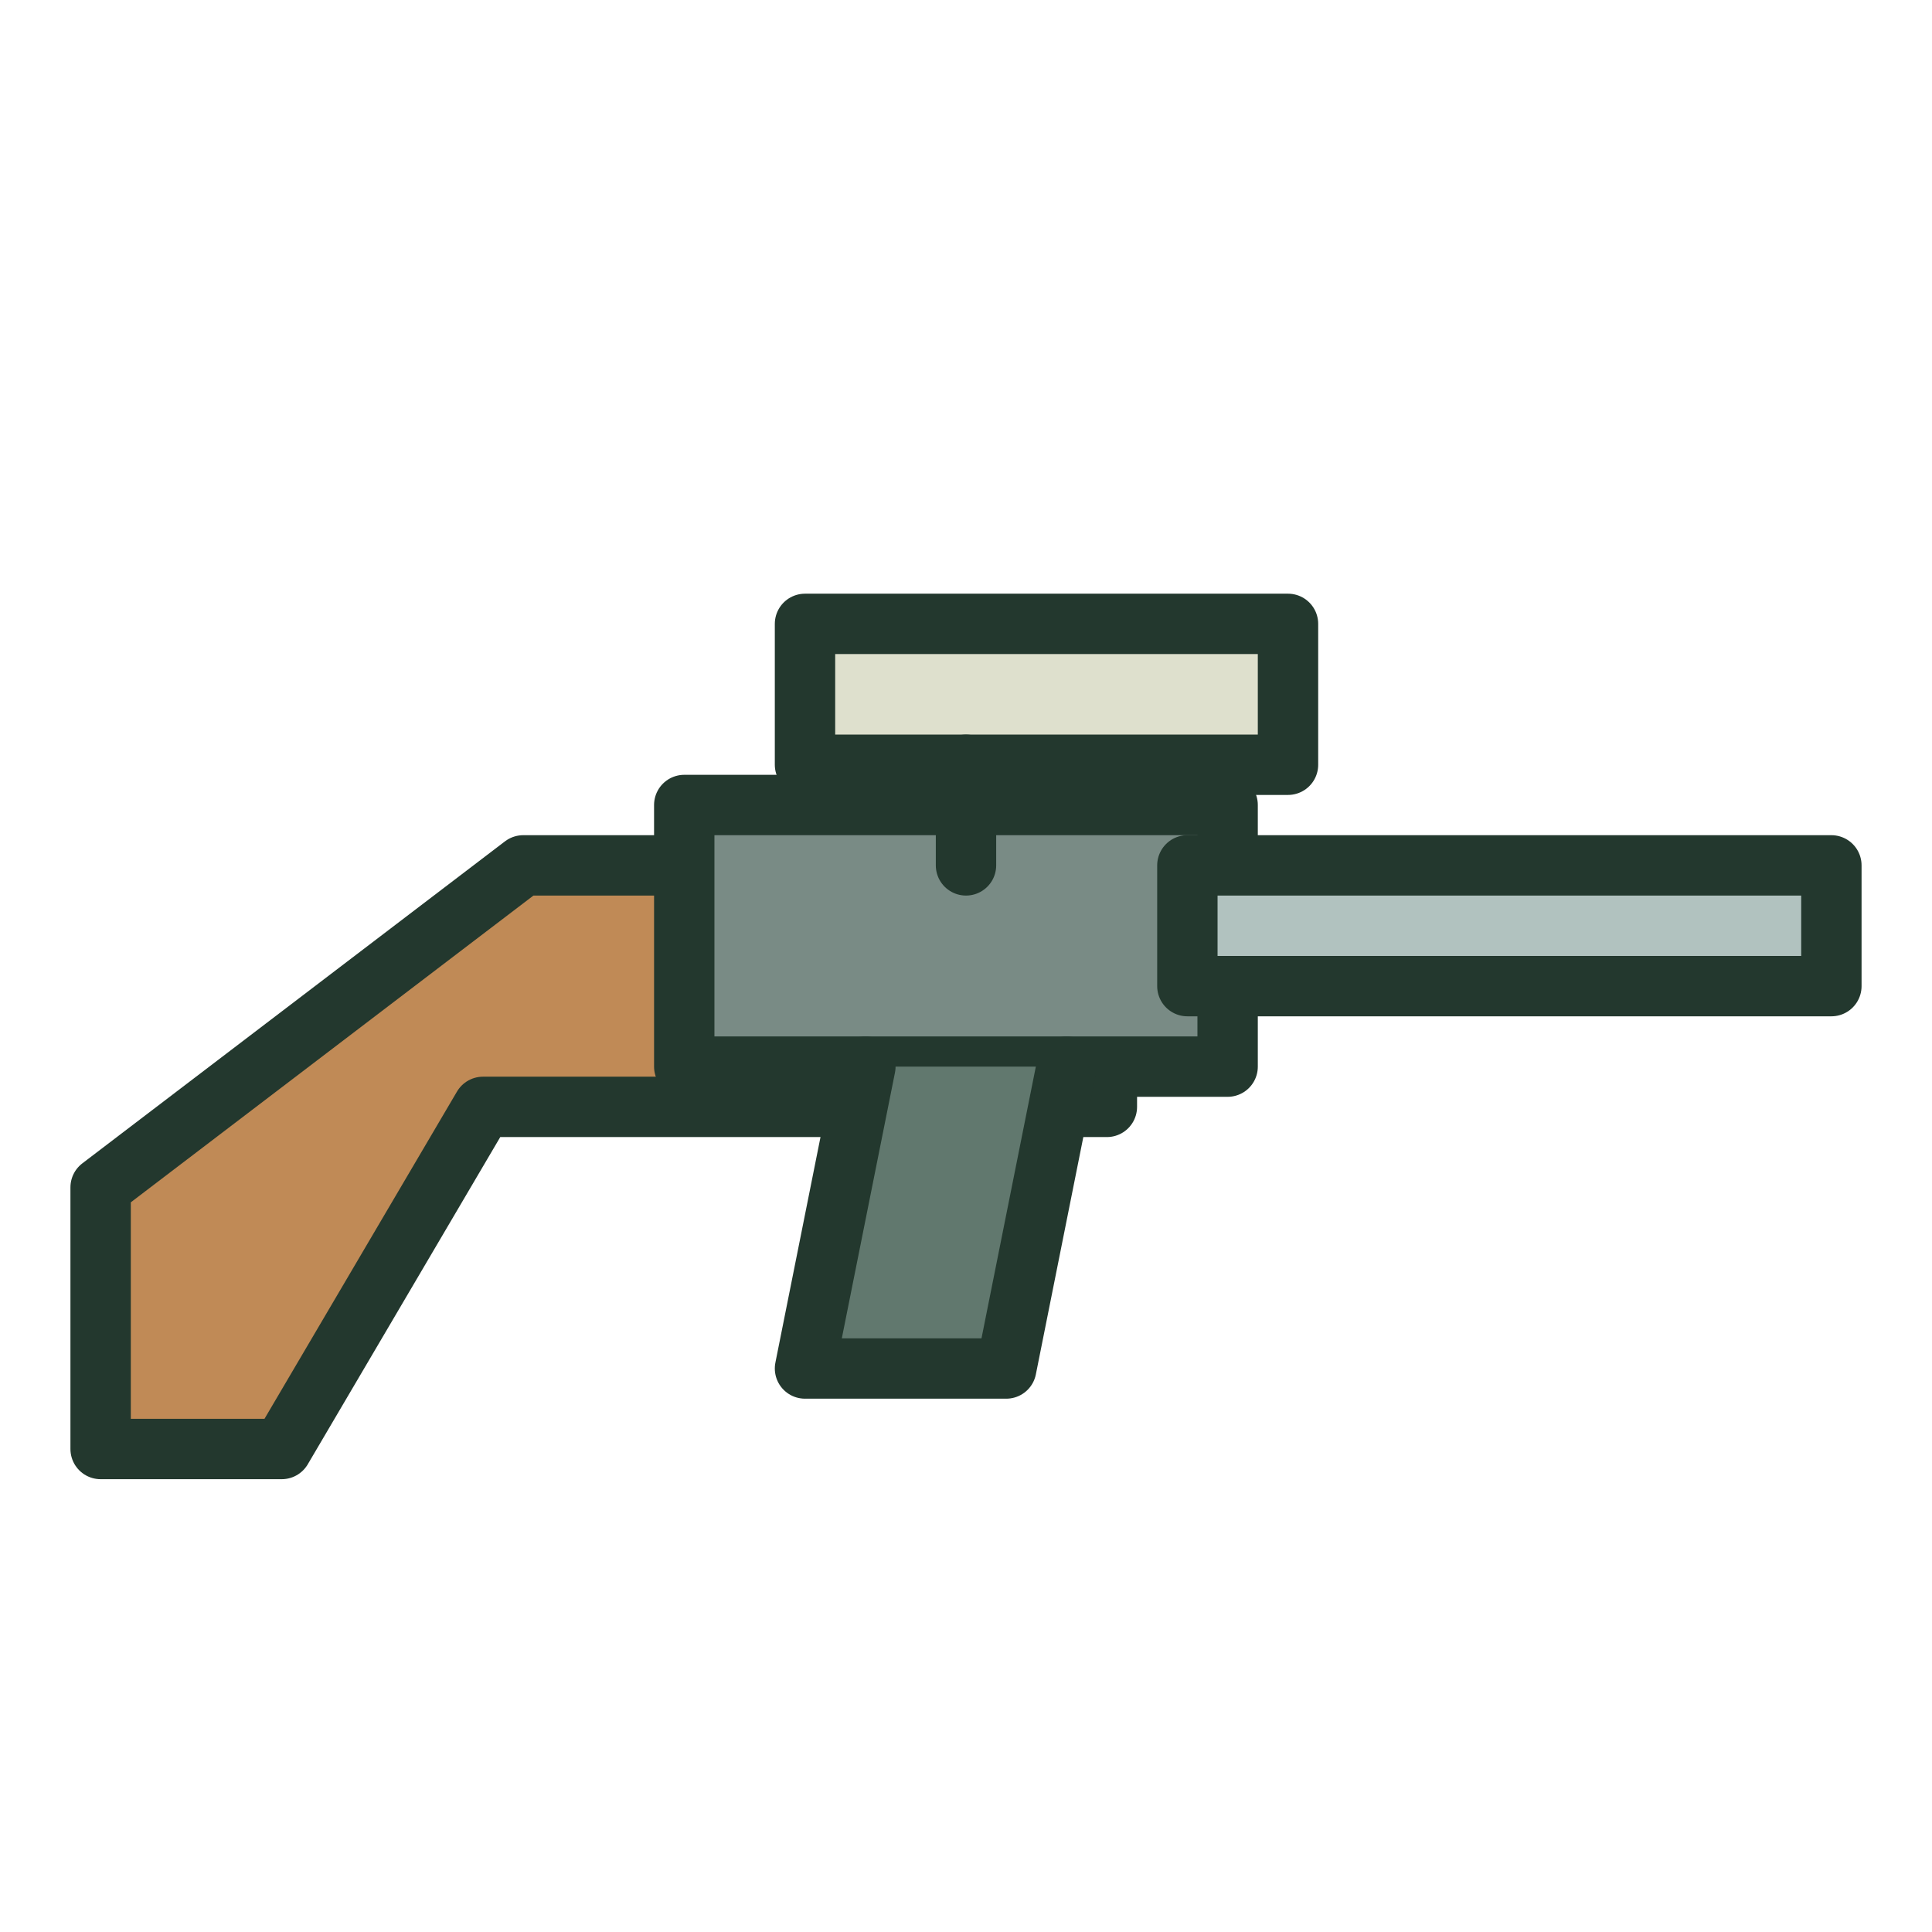
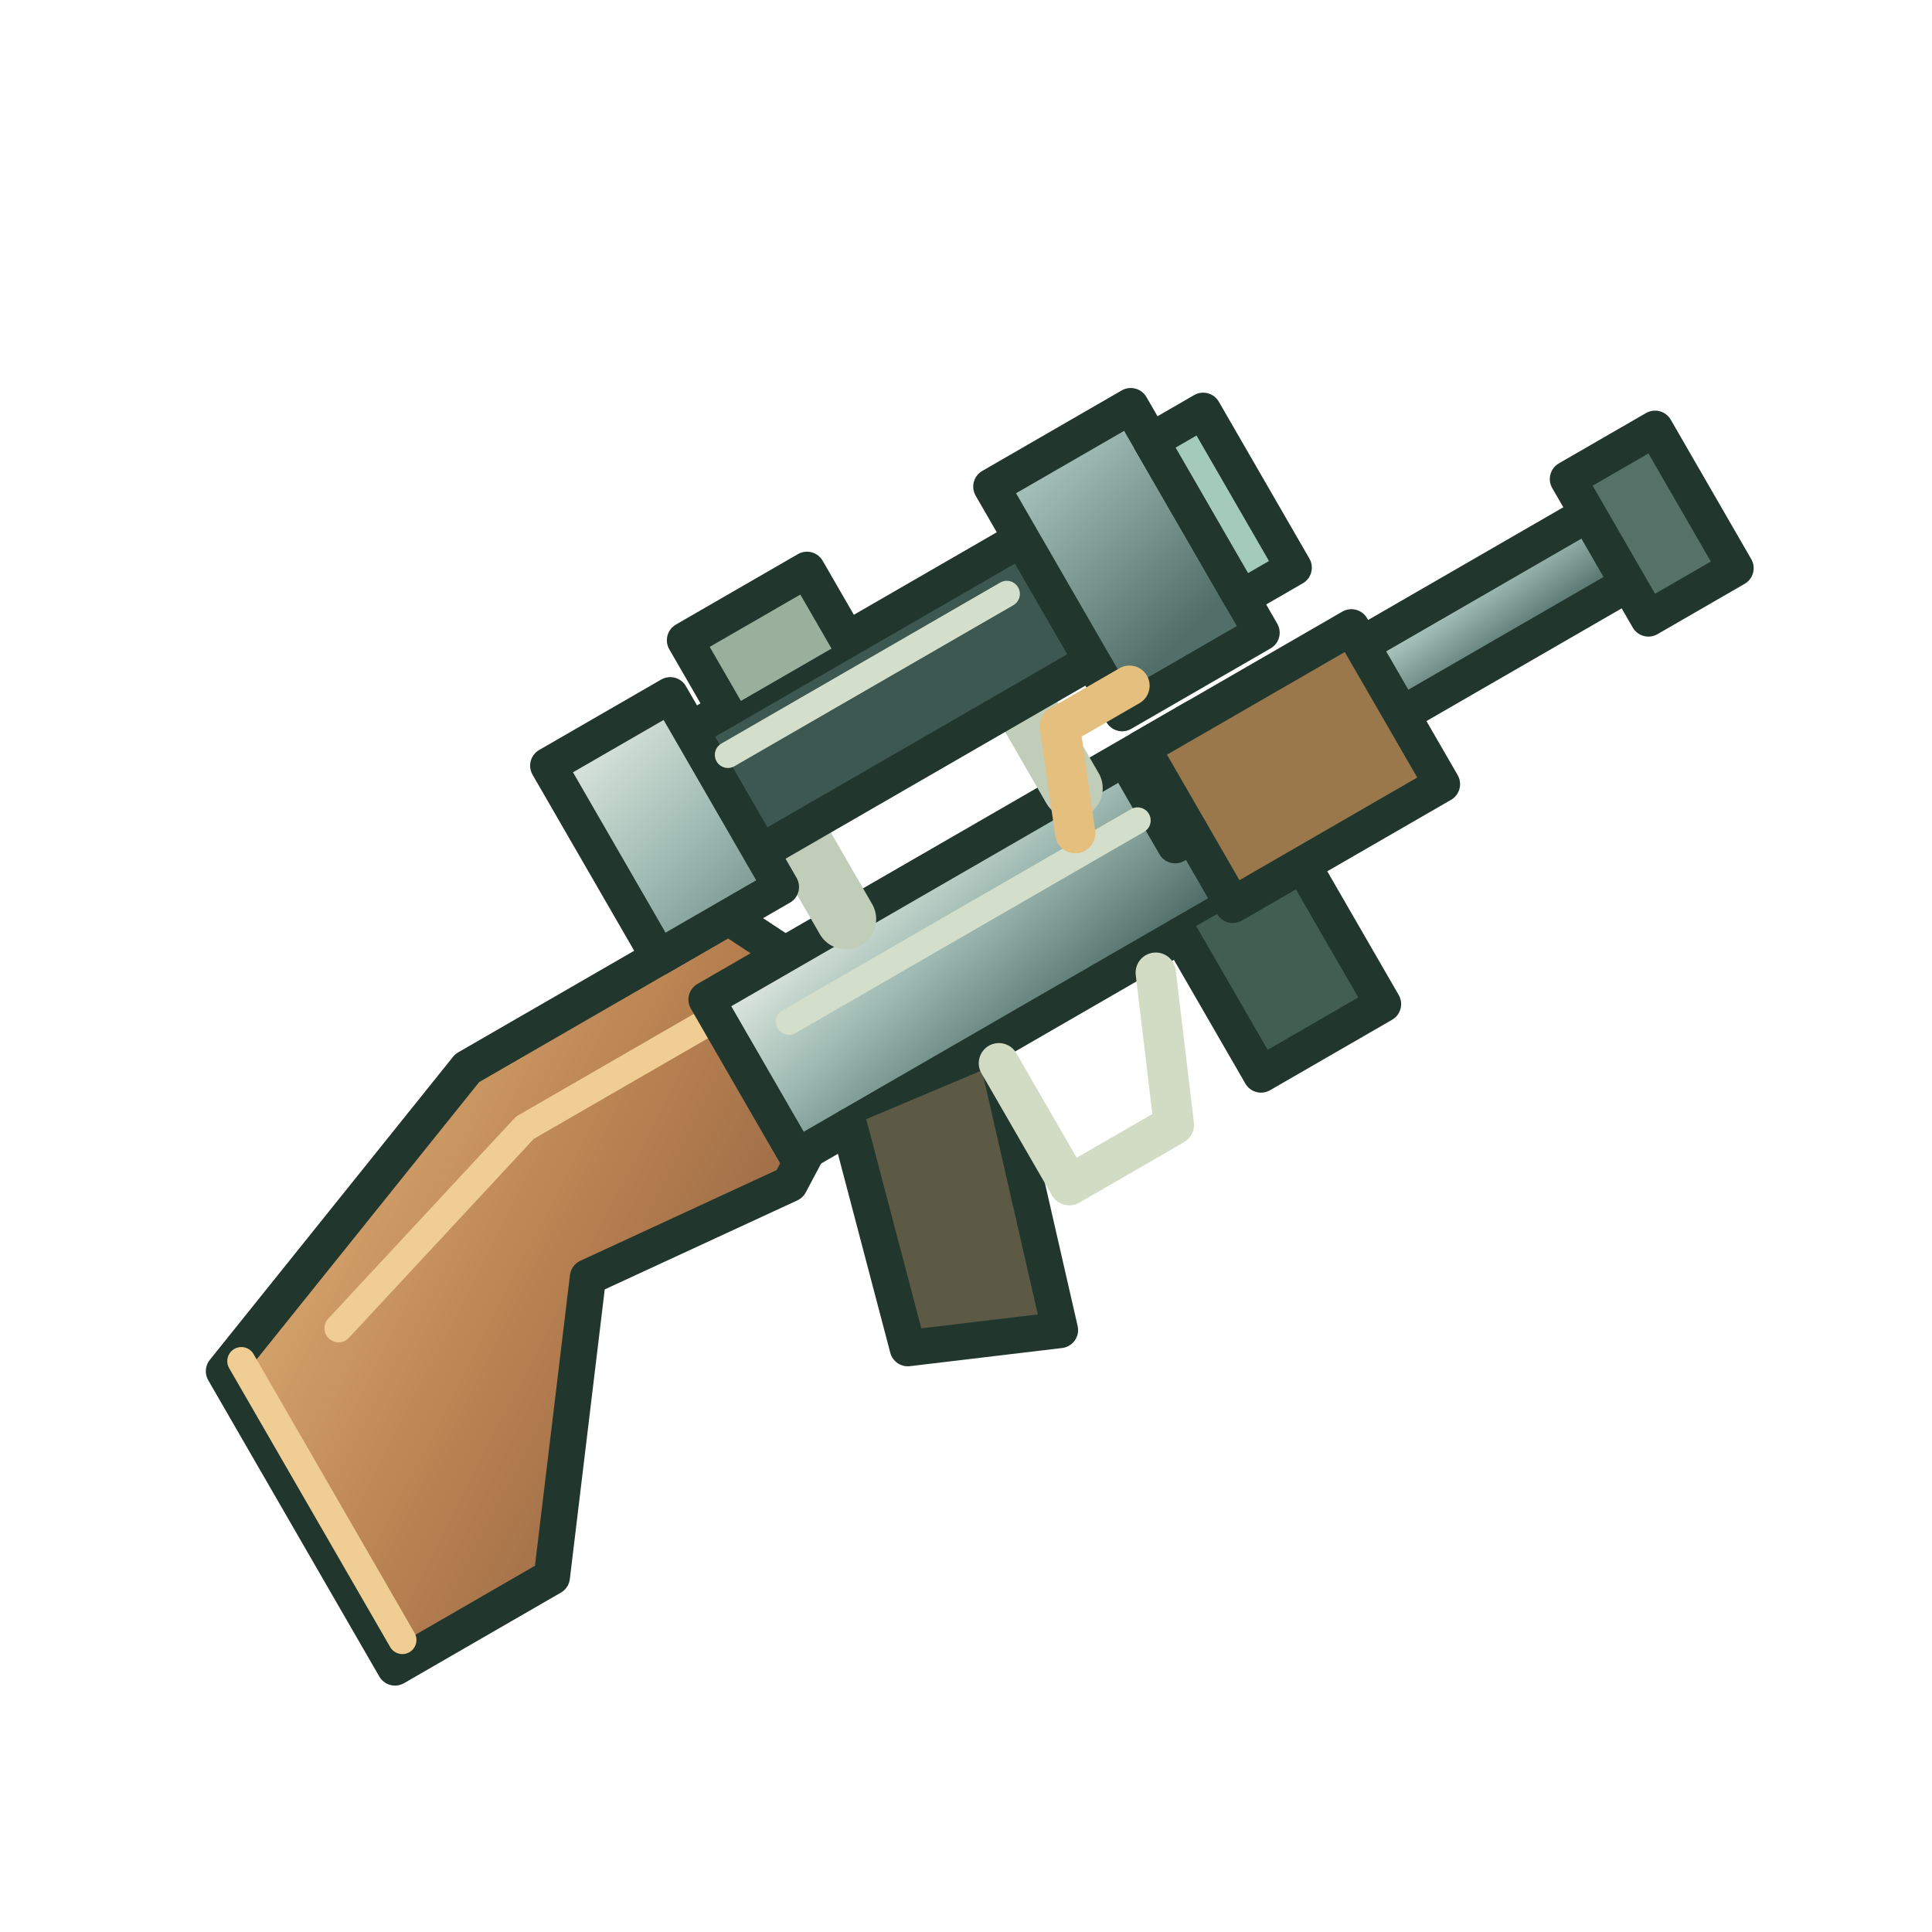
<svg xmlns="http://www.w3.org/2000/svg" width="96" height="96" viewBox="0 0 96 96">
-   <g stroke="#23382e" stroke-width="3" stroke-linejoin="round" stroke-linecap="round">
-     <path d="M5 59 26 43H55V55H24L14 72H5Z" fill="#c08a56" />
-     <path d="M34 40H61V53H34Z" fill="#798b85" />
-     <path d="M59 43H91V49H59Z" fill="#b1c2bf" />
-     <path d="M40 31H64V38H40Z" fill="#dee0cd" />
-     <path d="M48 38V43M43 53 40 68H50L53 53" fill="#61786e" />
+   <defs>
+     <linearGradient id="steel" x1="0" y1="0" x2="0.7" y2="1" gradientUnits="objectBoundingBox">
+       <stop stop-color="#e7eee5" />
+       <stop offset=".45" stop-color="#9fbbb3" />
+       <stop offset="1" stop-color="#516e68" />
+     </linearGradient>
+     <linearGradient id="wood" x1="0" y1="0" x2="1" y2="1">
+       <stop stop-color="#e4b57a" />
+       <stop offset=".45" stop-color="#b78050" />
+       <stop offset="1" stop-color="#78503b" />
+     </linearGradient>
+     <linearGradient id="olive" x1="0" y1="0" x2="0" y2="1">
+       <stop stop-color="#a2ae8c" />
+       <stop offset="1" stop-color="#536956" />
+     </linearGradient>
+     <linearGradient id="blade" x1="0" y1="0" x2="1" y2="0">
+       <stop stop-color="#7e9d99" />
+       <stop offset=".47" stop-color="#bdd3cc" />
+       <stop offset=".5" stop-color="#f3f3da" />
+       <stop offset="1" stop-color="#a0bbb4" />
+     </linearGradient>
+   </defs>
+   <g stroke="#21372e" stroke-linejoin="round" stroke-linecap="round">
+     <g transform="rotate(-30 48 48)" stroke-width="1.8">
+       <path d="M6 47 24 40H39L43 48 35 53 24 52 15 64H6Z" fill="url(#wood)" />
+       <path d="M7 47V63M12 48 25 44H35" fill="none" stroke="#f0cd92" stroke-width="1.4" />
+       <path d="M36 43H64V52H36Z" fill="url(#steel)" />
+       <path d="M39 52 36 63 43 66 47 53" fill="#5c5945" />
+       <path d="M47 53V60H53L56 53" fill="none" stroke="#d2dcc5" stroke-width="2" />
+       <path d="M58 52V60H65V52" fill="#425e53" />
+       <path d="M60 44H88V48H60Z" fill="url(#steel)" />
+       <path d="M61 43H73V52H61Z" fill="#9b784c" />
+       <path d="M86 42H91V50H86Z" fill="#567268" />
+       <path d="M44 38V43M57 38V43" stroke="#bfcdb9" stroke-width="3" />
+       <path d="M37 31H64V38H37Z" fill="#3d5751" />
+       <path d="M35 29H42V40H35ZM61 28H69V41H61Z" fill="url(#steel)" />
+       <path d="M69 30H72V39H69Z" fill="#a4cbba" />
+       <path d="M44 31V27H51V31" fill="#9aaf9c" />
+       <path d="M43 33H59M39 46H59" stroke="#d4dfcb" stroke-width="1.3" />
+       <path d="M56 45 58 40 62 40" fill="none" stroke="#e4bf7d" stroke-width="2" />
+     </g>
  </g>
</svg>
